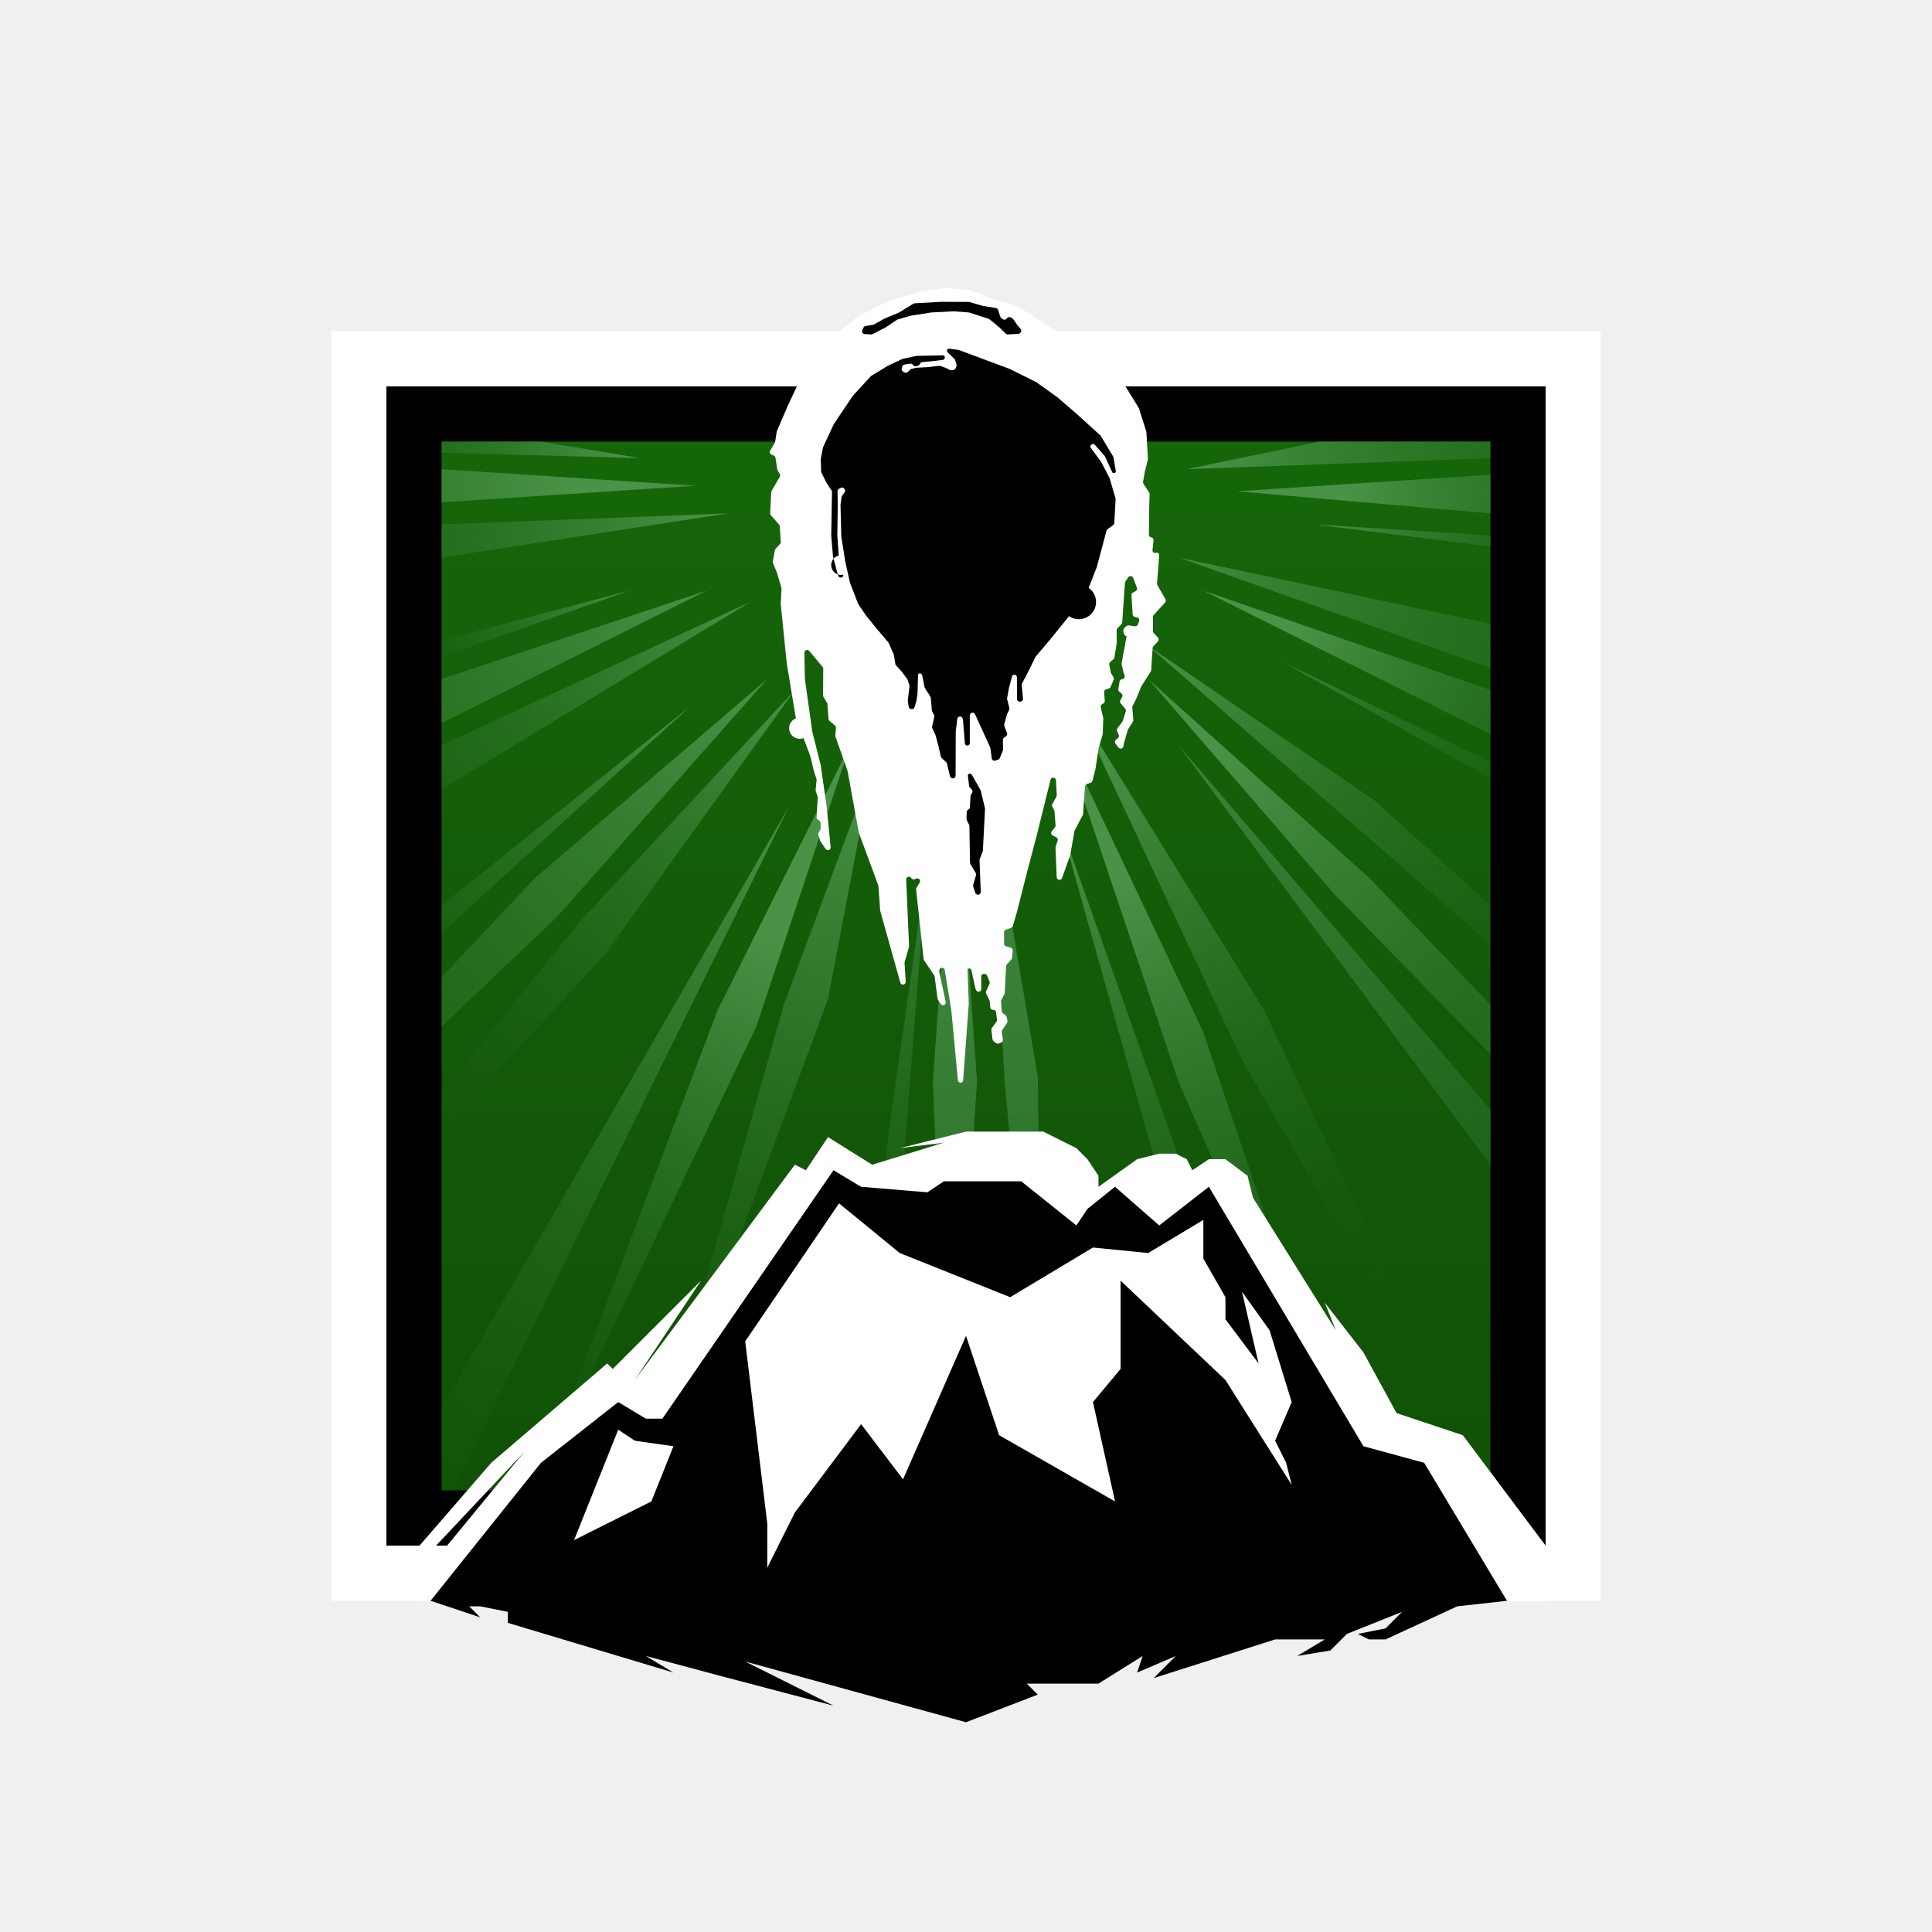
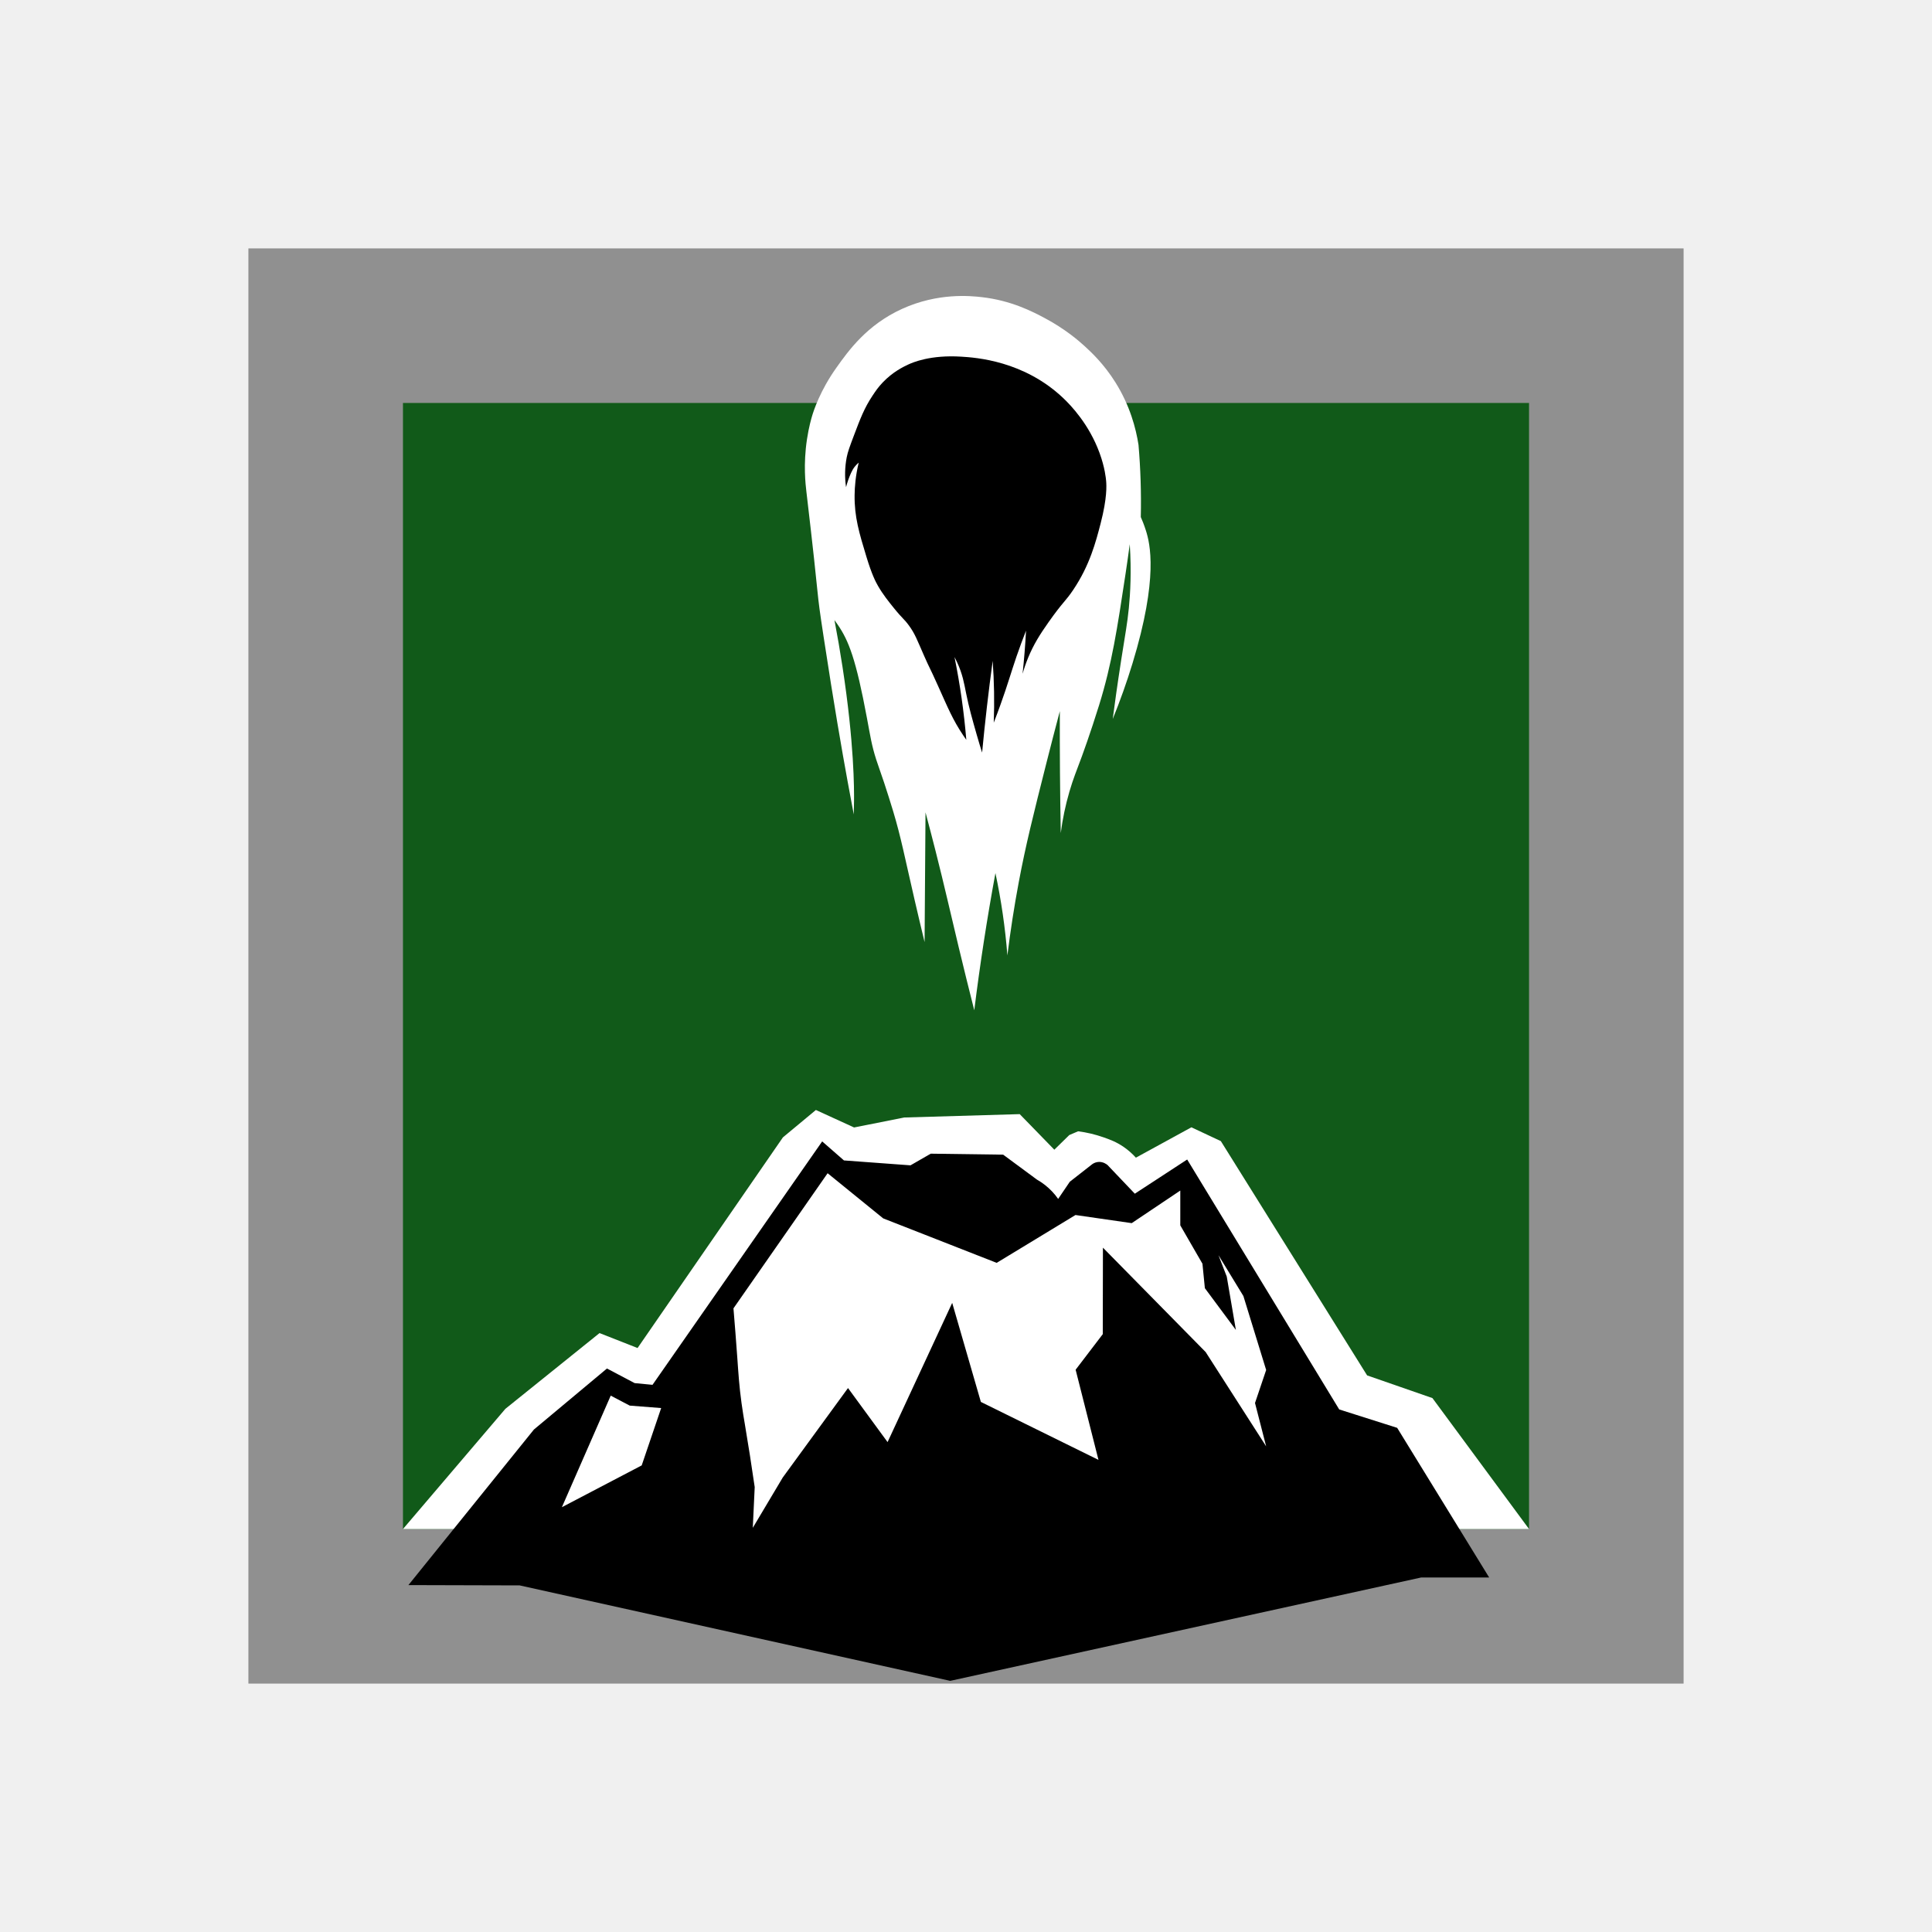
<svg xmlns="http://www.w3.org/2000/svg" viewBox="0 0 350 350" style="enable-background:new 0 0 350 350" xml:space="preserve">
  <switch>
    <g>
-       <path style="fill-rule:evenodd;clip-rule:evenodd;fill:#fff" d="M60 60h230v230H60z" />
-       <path style="fill-rule:evenodd;clip-rule:evenodd" d="M70 70h210v210H70z" />
-       <linearGradient id="goyo-a" gradientUnits="userSpaceOnUse" x1="175" y1="80" x2="175" y2="270">
-         <stop offset="0" style="stop-color:#156609" />
-         <stop offset="1" style="stop-color:#115107" />
-       </linearGradient>
-       <path style="fill-rule:evenodd;clip-rule:evenodd;fill:url(#goyo-a)" d="M80 80h190v190H80z" />
-       <g>
-         <linearGradient id="goyo-b" gradientUnits="userSpaceOnUse" x1="126.773" y1="317.963" x2="127.345" y2="317.963" gradientTransform="scale(-111.9632 111.9632) rotate(-1.79 -10091.16 4249.163)">
-           <stop offset="0" style="stop-color:#499247" />
-           <stop offset="1" style="stop-color:#1b6219;stop-opacity:0" />
-         </linearGradient>
-         <path style="fill-rule:evenodd;clip-rule:evenodd;fill:url(#goyo-b)" d="M80 80h18l18 3-36-1v-2z" />
-         <linearGradient id="goyo-c" gradientUnits="userSpaceOnUse" x1="125.98" y1="326.498" x2="126.552" y2="326.498" gradientTransform="matrix(-211.5771 3.4971 .4561 27.597 26608.559 -9363.324)">
-           <stop offset="0" style="stop-color:#499247" />
-           <stop offset="1" style="stop-color:#1b6219;stop-opacity:0" />
-         </linearGradient>
-         <path style="fill-rule:evenodd;clip-rule:evenodd;fill:url(#goyo-c)" d="m126 88-46-3v6l46-3z" />
-         <linearGradient id="goyo-d" gradientUnits="userSpaceOnUse" x1="126.416" y1="316.64" x2="126.988" y2="316.64" gradientTransform="scale(-179.2094 179.2094) rotate(5.599 3295.014 -1141.483)">
-           <stop offset="0" style="stop-color:#499247" />
-           <stop offset="1" style="stop-color:#1b6219;stop-opacity:0" />
-         </linearGradient>
-         <path style="fill-rule:evenodd;clip-rule:evenodd;fill:url(#goyo-d)" d="m132 93-52 2v6l52-8z" />
-         <linearGradient id="goyo-e" gradientUnits="userSpaceOnUse" x1="128.635" y1="317.829" x2="129.207" y2="317.829" gradientTransform="scale(-80.7378 80.7378) rotate(17.65 1082.918 -259.236)">
-           <stop offset="0" style="stop-color:#499247" />
-           <stop offset="1" style="stop-color:#1b6219;stop-opacity:0" />
-         </linearGradient>
-         <path style="fill-rule:evenodd;clip-rule:evenodd;fill:url(#goyo-e)" d="m114 107-34 9v3l34-12z" />
-         <linearGradient id="goyo-f" gradientUnits="userSpaceOnUse" x1="126.349" y1="315.825" x2="126.921" y2="315.825" gradientTransform="scale(-239.0176 239.0176) rotate(22.813 844.487 -156.314)">
-           <stop offset="0" style="stop-color:#499247" />
-           <stop offset="1" style="stop-color:#1b6219;stop-opacity:0" />
-         </linearGradient>
-         <path style="fill-rule:evenodd;clip-rule:evenodd;fill:url(#goyo-f)" d="m128 107-48 16v8l48-24z" />
-         <linearGradient id="goyo-g" gradientUnits="userSpaceOnUse" x1="126.948" y1="315.886" x2="127.519" y2="315.886" gradientTransform="scale(-177.65 177.65) rotate(28.836 676.263 -90.133)">
-           <stop offset="0" style="stop-color:#499247" />
-           <stop offset="1" style="stop-color:#1b6219;stop-opacity:0" />
-         </linearGradient>
-         <path style="fill-rule:evenodd;clip-rule:evenodd;fill:url(#goyo-g)" d="m136 109-56 26v8l56-34" />
-         <linearGradient id="goyo-h" gradientUnits="userSpaceOnUse" x1="127.32" y1="315.479" x2="127.892" y2="315.479" gradientTransform="scale(-153.6356 153.6356) rotate(41.309 480.61 -11.798)">
-           <stop offset="0" style="stop-color:#499247" />
-           <stop offset="1" style="stop-color:#1b6219;stop-opacity:0" />
-         </linearGradient>
-         <path style="fill-rule:evenodd;clip-rule:evenodd;fill:url(#goyo-h)" d="m125 128-45 36v5l45-41z" />
-         <linearGradient id="goyo-i" gradientUnits="userSpaceOnUse" x1="126.313" y1="315.177" x2="126.885" y2="315.177" gradientTransform="scale(-281.9161 281.9161) rotate(44.497 447.599 2.82)">
-           <stop offset="0" style="stop-color:#499247" />
-           <stop offset="1" style="stop-color:#1b6219;stop-opacity:0" />
-         </linearGradient>
-         <path style="fill-rule:evenodd;clip-rule:evenodd;fill:url(#goyo-i)" d="m139 123-38 43-21 20v-9l17-18 42-36z" />
-         <linearGradient id="goyo-j" gradientUnits="userSpaceOnUse" x1="127.052" y1="315.058" x2="127.624" y2="315.058" gradientTransform="scale(-182.464 182.464) rotate(50.054 399.802 20.96)">
-           <stop offset="0" style="stop-color:#499247" />
-           <stop offset="1" style="stop-color:#1b6219;stop-opacity:0" />
-         </linearGradient>
-         <path style="fill-rule:evenodd;clip-rule:evenodd;fill:url(#goyo-j)" d="m144 125-34.5 48L80 205v-7l25-31 39-42z" />
-         <linearGradient id="goyo-k" gradientUnits="userSpaceOnUse" x1="126.314" y1="314.716" x2="126.885" y2="314.716" gradientTransform="scale(-270.6221 270.6221) rotate(62.276 322.917 52.645)">
-           <stop offset="0" style="stop-color:#499247" />
-           <stop offset="1" style="stop-color:#1b6219;stop-opacity:0" />
-         </linearGradient>
-         <path style="fill-rule:evenodd;clip-rule:evenodd;fill:url(#goyo-k)" d="M143 146 82 270h-2v-15l63-109z" />
-         <linearGradient id="goyo-l" gradientUnits="userSpaceOnUse" x1="126.718" y1="314.43" x2="127.29" y2="314.43" gradientTransform="scale(-191.945 191.945) rotate(66.938 300.132 61.267)">
-           <stop offset="0" style="stop-color:#499247" />
-           <stop offset="1" style="stop-color:#1b6219;stop-opacity:0" />
-         </linearGradient>
-         <path style="fill-rule:evenodd;clip-rule:evenodd;fill:url(#goyo-l)" d="m154 135-17 51-40 84 33-87 24-48z" />
-         <linearGradient id="goyo-m" gradientUnits="userSpaceOnUse" x1="126.392" y1="314.387" x2="126.964" y2="314.387" gradientTransform="scale(-244.5251 244.5251) rotate(73.379 273.46 72.227)">
-           <stop offset="0" style="stop-color:#499247" />
-           <stop offset="1" style="stop-color:#1b6219;stop-opacity:0" />
-         </linearGradient>
-         <path style="fill-rule:evenodd;clip-rule:evenodd;fill:url(#goyo-m)" d="m142 182-25 88 33-89 8-42-16 43z" />
-         <linearGradient id="goyo-n" gradientUnits="userSpaceOnUse" x1="126.33" y1="314.137" x2="126.902" y2="314.137" gradientTransform="scale(-243.5792 243.5792) rotate(82.161 242.681 84.46)">
-           <stop offset="0" style="stop-color:#499247" />
-           <stop offset="1" style="stop-color:#1b6219;stop-opacity:0" />
-         </linearGradient>
-         <path style="fill-rule:evenodd;clip-rule:evenodd;fill:url(#goyo-n)" d="m168 156-7 49-7 65h5l9-114z" />
-         <linearGradient id="goyo-o" gradientUnits="userSpaceOnUse" x1="126.216" y1="313.947" x2="126.788" y2="313.947" gradientTransform="scale(-237.8635 237.8635) rotate(88.736 222.92 92.374)">
-           <stop offset="0" style="stop-color:#499247" />
-           <stop offset="1" style="stop-color:#1b6219" />
-         </linearGradient>
-         <path style="fill-rule:evenodd;clip-rule:evenodd;fill:url(#goyo-o)" d="m169 196 3 74 5-74-4-57-4 57z" />
-         <linearGradient id="goyo-p" gradientUnits="userSpaceOnUse" x1="126.063" y1="313.904" x2="126.634" y2="313.904" gradientTransform="scale(255.9118 -255.9118) rotate(-85.297 -107.277 224.76)">
-           <stop offset="0" style="stop-color:#499247" />
-           <stop offset="1" style="stop-color:#1b6219" />
-         </linearGradient>
-         <path style="fill-rule:evenodd;clip-rule:evenodd;fill:url(#goyo-p)" d="m188 195-9-53 3 54 7 74-1-75z" />
-         <linearGradient id="goyo-q" gradientUnits="userSpaceOnUse" x1="125.907" y1="313.428" x2="126.479" y2="313.428" gradientTransform="scale(210.8824 -210.8824) rotate(-74.12 -144.562 239.108)">
-           <stop offset="0" style="stop-color:#499247" />
-           <stop offset="1" style="stop-color:#1b6219;stop-opacity:0" />
-         </linearGradient>
-         <path style="fill-rule:evenodd;clip-rule:evenodd;fill:url(#goyo-q)" d="m192 149 34 121h9l-43-121z" />
-         <linearGradient id="goyo-r" gradientUnits="userSpaceOnUse" x1="125.698" y1="314.322" x2="126.27" y2="314.322" gradientTransform="matrix(76.9371 190.5943 487.075 -196.6164 -162565.828 38004.39)">
-           <stop offset="0" style="stop-color:#499247" />
-           <stop offset="1" style="stop-color:#1b6219;stop-opacity:0" />
-         </linearGradient>
-         <path style="fill-rule:evenodd;clip-rule:evenodd;fill:url(#goyo-r)" d="m192 132 26 55 28 83-32.5-74-21.5-64z" />
-         <linearGradient id="goyo-s" gradientUnits="userSpaceOnUse" x1="125.68" y1="313.993" x2="126.252" y2="313.993" gradientTransform="matrix(87.4286 174.8571 331.0623 -165.5315 -114738.469 30134.334)">
-           <stop offset="0" style="stop-color:#499247" />
-           <stop offset="1" style="stop-color:#1b6219;stop-opacity:0" />
-         </linearGradient>
-         <path style="fill-rule:evenodd;clip-rule:evenodd;fill:url(#goyo-s)" d="m195 128 34 55 41 87-45-78-30-64z" />
-         <linearGradient id="goyo-t" gradientUnits="userSpaceOnUse" x1="125.313" y1="313.441" x2="125.885" y2="313.441" gradientTransform="scale(256.4267 -256.4267) rotate(-51.645 -261.25 285.253)">
-           <stop offset="0" style="stop-color:#499247" />
-           <stop offset="1" style="stop-color:#1b6219" />
-         </linearGradient>
-         <path style="fill-rule:evenodd;clip-rule:evenodd;fill:url(#goyo-t)" d="m213.5 135 56.5 66v10l-56.5-76" />
-         <linearGradient id="goyo-u" gradientUnits="userSpaceOnUse" x1="125.027" y1="313.534" x2="125.599" y2="313.534" gradientTransform="matrix(174.8571 183.6 201.3672 -191.7781 -84776.39 37309.148)">
-           <stop offset="0" style="stop-color:#499247" />
-           <stop offset="1" style="stop-color:#1b6219;stop-opacity:0" />
-         </linearGradient>
-         <path style="fill-rule:evenodd;clip-rule:evenodd;fill:url(#goyo-u)" d="m208 123 40 36 22 23v9l-28.25-29L208 123z" />
-         <linearGradient id="goyo-v" gradientUnits="userSpaceOnUse" x1="124.836" y1="312.565" x2="125.408" y2="312.565" gradientTransform="matrix(150.3771 120.6514 105.0835 -130.9736 -51409.758 25992.836)">
-           <stop offset="0" style="stop-color:#499247" />
-           <stop offset="1" style="stop-color:#1b6219;stop-opacity:0" />
-         </linearGradient>
-         <path style="fill-rule:evenodd;clip-rule:evenodd;fill:url(#goyo-v)" d="m270 171-62-54 41 28 21 19v7z" />
-         <linearGradient id="goyo-w" gradientUnits="userSpaceOnUse" x1="124.212" y1="310.177" x2="124.784" y2="310.177" gradientTransform="matrix(131.1429 68.1943 38.1888 -73.44 -27916.14 14421.651)">
-           <stop offset="0" style="stop-color:#499247" />
-           <stop offset="1" style="stop-color:#1b6219;stop-opacity:0" />
-         </linearGradient>
-         <path style="fill-rule:evenodd;clip-rule:evenodd;fill:url(#goyo-w)" d="m232.5 120 37.5 21v-3l-37.5-18z" />
-         <linearGradient id="goyo-x" gradientUnits="userSpaceOnUse" x1="124.043" y1="309.334" x2="124.615" y2="309.334" gradientTransform="matrix(127.6457 62.9486 31.4743 -63.8229 -25334.2 12046.217)">
-           <stop offset="0" style="stop-color:#499247" />
-           <stop offset="1" style="stop-color:#1b6219;stop-opacity:0" />
-         </linearGradient>
-         <path style="fill-rule:evenodd;clip-rule:evenodd;fill:url(#goyo-x)" d="m218 107 52 26v-8l-52-18" />
-         <linearGradient id="goyo-y" gradientUnits="userSpaceOnUse" x1="124.285" y1="310.61" x2="124.857" y2="310.61" gradientTransform="matrix(234.3086 69.9429 24.7585 -82.941 -36609.3 17166.182)">
-           <stop offset="0" style="stop-color:#499247" />
-           <stop offset="1" style="stop-color:#1b6219;stop-opacity:0" />
-         </linearGradient>
-         <path style="fill-rule:evenodd;clip-rule:evenodd;fill:url(#goyo-y)" d="m213.5 101 56.5 20v-8l-56.5-12z" />
-         <linearGradient id="goyo-z" gradientUnits="userSpaceOnUse" x1="122.381" y1="291.906" x2="122.953" y2="291.906" gradientTransform="matrix(111.9086 3.4971 .4371 -13.9886 -13585.111 3751.868)">
-           <stop offset="0" style="stop-color:#499247" />
-           <stop offset="1" style="stop-color:#1b6219;stop-opacity:0" />
-         </linearGradient>
-         <path style="fill-rule:evenodd;clip-rule:evenodd;fill:url(#goyo-z)" d="m238 95 32 4v-2l-32-2z" />
-         <linearGradient id="goyo-A" gradientUnits="userSpaceOnUse" x1="122.896" y1="300.103" x2="123.468" y2="300.103" gradientTransform="matrix(143.3829 2.6229 .3991 -21.8192 -17496.932 6314.688)">
-           <stop offset="0" style="stop-color:#499247" />
-           <stop offset="1" style="stop-color:#1b6219;stop-opacity:0" />
-         </linearGradient>
-         <path style="fill-rule:evenodd;clip-rule:evenodd;fill:url(#goyo-A)" d="m224 89 46 4v-7l-46 3z" />
-         <linearGradient id="goyo-B" gradientUnits="userSpaceOnUse" x1="123.362" y1="298.584" x2="123.934" y2="298.584" gradientTransform="matrix(194.0914 -20.9829 -1.9075 -17.6447 -23157.863 7942.554)">
-           <stop offset="0" style="stop-color:#499247" />
-           <stop offset="1" style="stop-color:#1b6219;stop-opacity:0" />
-         </linearGradient>
-         <path style="fill-rule:evenodd;clip-rule:evenodd;fill:url(#goyo-B)" d="m215 85 55-2v-3h-31l-24 5z" />
-       </g>
-       <g>
-         <path style="fill-rule:evenodd;clip-rule:evenodd;fill:#fff" d="M280 290H76v-10l13-15 21-18 1 1 16-16-12 18 29-39 2 1 4-6 8 5 13-4-8 1 12-3h14l6 3 2 2 2 3v2l7-5 4-1h3l2 1 1 2 3-2h3l4 3 1 4 15 24-2-5 7 9 6 11 12 4 15 20v10zM95 263l-16 17h2l14-17z" />
-         <path style="fill-rule:evenodd;clip-rule:evenodd" d="m78 290 20-25 14-11 5 3h3l31-45 5 3 12 1 3-2h14l10 8 2-3 5-4 8 7 9-7 28 47 11 3 15 25-9 1-13 6h-3l-2-1 5-1 3-3-10 4-3 3-6 1 5-3h-9l-22 7 4-4-7 3 1-3-8 5h-13l2 2-13 5-40-11 16 8-19-5-15-4 5 3-30-9v-2l-5-1h-2l2 2-9-3z" />
-         <path style="fill-rule:evenodd;clip-rule:evenodd;fill:#fff" d="m112 259 3 2 7 1-4 10-14 7 8-20zM135 243l4 33v8l5-10 12-16 7.595 10L175 242l6 18 21 12-4-18 5-6v-16l19 18 12 19-1-4-2-4 3-7-4-13-5-7 3 13-6-8v-4l-4-7v-7l-10 6-10-1-15 9-20-8-11-9-17 25z" />
-       </g>
-       <g>
-         <path style="fill-rule:evenodd;clip-rule:evenodd;fill:#fff" d="M174.326 196.026a.485.485 0 0 1-.797-.328 44647.292 44647.292 0 0 0-1.171-12.535l-1.203-7.432a.5.5 0 0 0-.994.086l.004.278c0 .034.004.067.011.1l1.149 5.3a.5.5 0 0 1-.91.375l-.503-.788a.518.518 0 0 1-.074-.204l-.521-3.971a.499.499 0 0 0-.081-.214l-1.838-2.737a.502.502 0 0 1-.082-.225l-1.355-12.595a.497.497 0 0 1 .071-.315l.575-.934a.501.501 0 0 0-.603-.73 23.74 23.74 0 0 1-.325.123.488.488 0 0 1-.591-.205l-.001-.002a.496.496 0 0 0-.923.276l.521 12.039a.496.496 0 0 1-.019.158l-.779 2.744a.52.52 0 0 0-.018.167l.208 3.381a.5.5 0 0 1-.981.165l-3.627-12.973a.489.489 0 0 1-.017-.099l-.314-4.395a.54.54 0 0 0-.03-.138l-3.509-9.498a.577.577 0 0 1-.023-.084l-2.028-11.137a.415.415 0 0 0-.02-.077l-2.176-6.15a.508.508 0 0 1-.026-.208l.113-1.387a.498.498 0 0 0-.174-.421l-.994-.846a.503.503 0 0 1-.174-.343l-.205-2.711a.51.51 0 0 0-.072-.224 405.68 405.68 0 0 1-.636-1.037.492.492 0 0 1-.074-.264l.027-4.865a.507.507 0 0 0-.116-.323l-2.414-2.896a.499.499 0 0 0-.884.329l.088 4.713c0 .02.002.04.005.06l1.339 9.53a.451.451 0 0 0 .01.053l1.492 5.891a.436.436 0 0 1 .011.052l1.084 7.504a.164.164 0 0 1 .002.022l.726 7.391a.5.5 0 0 1-.911.331l-.945-1.385a.498.498 0 0 1-.068-.148l-.293-1.058a.501.501 0 0 1 .056-.396l.271-.439a.506.506 0 0 0 .074-.262v-1.01a.499.499 0 0 0-.205-.403l-.321-.235a.5.5 0 0 1-.204-.433l.208-3.531a.495.495 0 0 0-.025-.187l-.337-1.012a.506.506 0 0 1-.023-.208l.179-1.767a.498.498 0 0 0-.022-.206 2826.613 2826.613 0 0 1-.488-1.497l-.59-2.501a.576.576 0 0 0-.018-.059l-1.25-3.351a.495.495 0 0 1-1.386-3.582l-1.652-9.969-.004-.031-1.084-10.671a.47.47 0 0 1-.002-.075l.137-2.745a.497.497 0 0 0-.02-.167l-.8-2.704a1965.07 1965.07 0 0 0-.726-1.781.505.505 0 0 1-.029-.28l.377-2.036a.497.497 0 0 1 .125-.248l.816-.882a.502.502 0 0 0 .131-.375l-.202-2.856a.498.498 0 0 0-.124-.295l-1.474-1.671a.498.498 0 0 1-.124-.355l.185-3.806a.489.489 0 0 1 .065-.224l1.488-2.598a.5.5 0 0 0-.003-.502l-.379-.643a.516.516 0 0 1-.062-.175l-.343-2.13a.5.5 0 0 0-.297-.38l-.427-.183a.502.502 0 0 1-.233-.715l.835-1.405a.496.496 0 0 0 .065-.178l.29-1.85a.515.515 0 0 1 .035-.12l1.893-4.408.007-.015 2.122-4.527a.48.48 0 0 1 .061-.099l7.012-8.8a.517.517 0 0 1 .077-.078l3.586-2.885a.531.531 0 0 1 .09-.058l5.075-2.537a.532.532 0 0 1 .078-.032l6.428-1.953a.397.397 0 0 1 .083-.018l4.259-.532a.492.492 0 0 1 .115-.001l4.399.473a.511.511 0 0 1 .143.037l3.454 1.477a.53.53 0 0 0 .067.023l3.751 1.008a.46.46 0 0 1 .108.043 3685.17 3685.17 0 0 1 2.777 1.504 26619.216 26619.216 0 0 1 5.504 3.643l11.9 9.451c.046.037.085.08.115.13l2.445 3.973a.464.464 0 0 1 .051.111l1.31 4.125c.013.04.02.081.023.123l.279 4.851a.5.5 0 0 1-.015.149 2485.76 2485.76 0 0 1-.558 2.239l-.307 1.793a.495.495 0 0 0 .076.361l1.035 1.565c.057.087.086.19.082.294l-.079 2.184-.001.013-.053 5.14a.5.5 0 0 0 .405.496l.029.005a.5.5 0 0 1 .402.544l-.189 1.772a.454.454 0 0 0 .608.477h.001a.452.452 0 0 1 .607.461l-.393 5.111a.495.495 0 0 0 .065.286l1.463 2.561a.501.501 0 0 1-.065.586l-2.061 2.254a.502.502 0 0 0-.131.337v2.594c0 .125.047.246.131.338l.765.838a.5.5 0 0 1 0 .675l-.834.909a.498.498 0 0 0-.13.305l-.267 4.026a.498.498 0 0 1-.078.237l-1.684 2.635a.552.552 0 0 0-.042.08l-.921 2.261-.017.039-.615 1.203a.5.5 0 0 0-.053.266l.177 2.276a.509.509 0 0 1-.074.304l-.88 1.407a.51.51 0 0 0-.056.126l-.715 2.476a.395.395 0 0 0-.016.076l-.046.369a.5.5 0 0 1-.891.245l-.559-.718a.501.501 0 0 1 .086-.701l.365-.286a.499.499 0 0 0 .15-.592l-.302-.696a.5.5 0 0 1 .06-.502l.862-1.134a.537.537 0 0 0 .077-.146l.575-1.752a.5.5 0 0 0-.089-.475l-.842-1.017a.5.5 0 0 1-.053-.558l.324-.594a.5.5 0 0 0-.13-.632l-.382-.301a.501.501 0 0 1-.184-.475l.232-1.389a.498.498 0 0 1 .451-.416l.023-.002a.5.5 0 0 0 .436-.647 254.957 254.957 0 0 1-.249-.8l-.288-1.257a.509.509 0 0 1-.004-.202l.894-4.835a.5.5 0 0 1 .95-1.892l.606.038a.5.5 0 0 0 .5-.324l.221-.594a.5.5 0 0 0-.345-.659l-.456-.116a.5.5 0 0 1-.375-.453l-.216-3.475a.498.498 0 0 1 .263-.471l.503-.27a.5.5 0 0 0 .229-.622l-.693-1.784a.501.501 0 0 0-.883-.094l-.513.776a.496.496 0 0 0-.082.241l-.495 7.145a.504.504 0 0 1-.135.309l-.742.784a.496.496 0 0 0-.136.349l.026 2.278a.507.507 0 0 1-.007.086l-.421 2.58a.502.502 0 0 1-.177.307l-.573.469a.501.501 0 0 0-.176.474l.248 1.396c.011.061.033.12.066.174l.447.731a.5.5 0 0 1 .033.457l-.553 1.299a.503.503 0 0 1-.313.282l-.515.158a.501.501 0 0 0-.352.515l.119 1.576a.5.5 0 0 1-.258.475c-.07.04-.147.082-.22.122a.5.5 0 0 0-.246.55l.446 1.947c.01.043.014.087.012.132l-.109 2.794a.527.527 0 0 1-.021.125l-.689 2.285c-.006.023-.012.045-.015.069l-.593 3.869a.819.819 0 0 1-.01.048l-.529 2.066a.501.501 0 0 1-.323.349l-.691.235a.5.5 0 0 0-.338.439l-.342 4.982a.5.5 0 0 1-.057.2l-1.462 2.761a.54.54 0 0 0-.051.148l-.753 4.296a.58.58 0 0 1-.021.082l-1.469 4.118a.5.5 0 0 1-.97-.148l-.21-5.328a.494.494 0 0 1 .022-.171l.361-1.141a.5.5 0 0 0-.257-.599l-.634-.312a.5.5 0 0 1-.172-.759l.583-.736a.502.502 0 0 0 .106-.35l-.205-2.587a.483.483 0 0 0-.066-.212l-.317-.546a.499.499 0 0 1-.005-.492l.741-1.348a.498.498 0 0 0 .061-.267l-.137-2.709a.5.5 0 0 0-.985-.095l-2.568 10.341-.002.007-1.805 6.847-.001.005-1.69 6.67a.105.105 0 0 1-.004.017l-.757 2.608a.5.5 0 0 1-.319.335l-.934.317a.5.5 0 0 0-.339.473v2.059a.5.5 0 0 0 .347.476l.877.282a.499.499 0 0 1 .345.522l-.12 1.299a.497.497 0 0 1-.127.289l-.83.92a.5.5 0 0 0-.128.31l-.244 4.872a.486.486 0 0 1-.058.21l-.566 1.062a.5.5 0 0 0-.057.276l.142 1.709a.498.498 0 0 0 .18.343l.536.444c.086.071.146.17.17.279l.148.685a.502.502 0 0 1-.073.383l-.868 1.303a.503.503 0 0 0-.08.342l.183 1.404c.03.228-.1.447-.314.53l-.412.16a.498.498 0 0 1-.476-.063l-.465-.34a.504.504 0 0 1-.201-.343l-.208-1.712a.502.502 0 0 1 .092-.354l.831-1.146a.5.5 0 0 0 .092-.351l-.156-1.343a.499.499 0 0 0-.496-.442h-.072a.5.5 0 0 1-.498-.456l-.095-1.087a.524.524 0 0 0-.048-.174l-.603-1.252a.503.503 0 0 1-.003-.429l.612-1.309a.503.503 0 0 0 .011-.397l-.44-1.1a.5.5 0 0 0-.406-.311l-.112-.013a.501.501 0 0 0-.559.504l.035 2.238a.5.5 0 0 1-.964.194 14.86 14.86 0 0 0-.097-.241.504.504 0 0 1-.024-.078l-.726-3.269a.414.414 0 0 0-.619-.266l-.001.001a.153.153 0 0 0-.075.138l.225 6.161-.001.055-1.017 13.865a.44.44 0 0 1-.158.307c.001 0 .001 0 0 0z" />
-         <path style="fill-rule:evenodd;clip-rule:evenodd" d="M158.051 60.533a.502.502 0 0 1-.255.054l-1.159-.065a.5.5 0 0 1-.422-.717l.226-.468a.504.504 0 0 1 .369-.276l1.333-.219a.488.488 0 0 0 .162-.056l1.917-1.068a.616.616 0 0 1 .052-.025l2.597-1.074a.495.495 0 0 0 .072-.038l2.518-1.562a.494.494 0 0 1 .236-.075l4.835-.267.03-.001 4.94.023a.48.48 0 0 1 .136.019l2.45.707c.019.005.039.01.06.013l2.26.36c.185.029.338.16.397.338l.404 1.23a.499.499 0 0 0 .183.25l.292.211c.222.16.533.112.696-.109l.051-.071a.5.5 0 0 1 .586-.169l.26.103a.494.494 0 0 1 .225.176l.841 1.189a.357.357 0 0 0 .03.038l.527.608a.5.5 0 0 1-.078.728l-.091.068a.494.494 0 0 1-.274.099l-1.877.096a.502.502 0 0 1-.376-.142 490.42 490.42 0 0 0-1.168-1.146l-1.79-1.462a.494.494 0 0 0-.164-.089l-3.5-1.123a.466.466 0 0 0-.116-.022l-2.662-.2a.442.442 0 0 0-.063-.001 14241.785 14241.785 0 0 0-4.055.209l-3.704.587c-.021.004-.042.008-.062.014l-2.326.68a.513.513 0 0 0-.14.066l-1.974 1.338a.365.365 0 0 1-.054.032l-2.375 1.209zM175.352 140.381a.403.403 0 0 1 .709-.019l1.565 2.759a.51.51 0 0 1 .051.131l.756 3.159a.515.515 0 0 1 .013.141l-.387 7.521a.485.485 0 0 1-.032.151l-.545 1.445a.484.484 0 0 0-.032.196l.225 5.702a.497.497 0 0 1-.519.519h-.01a.5.5 0 0 1-.455-.342l-.379-1.137a.501.501 0 0 1-.006-.297l.506-1.758a.497.497 0 0 0-.05-.393l-.969-1.636a.511.511 0 0 1-.07-.247l-.104-6.635a.505.505 0 0 0-.052-.216l-.429-.857a.499.499 0 0 1-.052-.246l.054-1.23a.504.504 0 0 1 .223-.394l.119-.079a.498.498 0 0 0 .222-.387l.121-2.027a.504.504 0 0 1 .074-.233l.201-.325a.5.5 0 0 0-.055-.6c-.122-.134-.262-.287-.355-.391a.499.499 0 0 1-.127-.277l-.227-1.911a.156.156 0 0 1 .016-.087zM172.168 140.738a.5.5 0 0 0 .948-.219l.028-7.988.004-.058.269-2.221a.499.499 0 0 1 .989-.025l.061.353.006.045.322 4.028c.019.24.224.422.465.412h.001a.447.447 0 0 0 .428-.447v-5.012a.5.5 0 0 1 .955-.208l2.742 6.01c.02.046.034.094.041.144l.235 1.831a.503.503 0 0 0 .654.411l.497-.166a.498.498 0 0 0 .304-.283l.554-1.342a.505.505 0 0 0 .038-.2l-.029-1.749a.5.5 0 0 1 .207-.415l.37-.266a.498.498 0 0 0 .174-.586l-.482-1.245a.5.5 0 0 1-.017-.308l.449-1.7a.435.435 0 0 1 .03-.083l.407-.873a.503.503 0 0 0 .032-.335l-.395-1.549a.495.495 0 0 1-.008-.213l.336-1.845.008-.039.538-2.029a.454.454 0 0 1 .501-.334c.224.03.391.22.393.446l.028 3.948a.5.5 0 0 0 .625.481l.078-.02a.5.5 0 0 0 .372-.532l-.232-2.439a.5.5 0 0 1 .054-.277l1.505-2.908.008-.017.864-1.831a.505.505 0 0 1 .071-.11l2.57-3.028a.055.055 0 0 0 .007-.009l3.498-4.318a.481.481 0 0 0 3.545-5.123l1.474-3.754a.488.488 0 0 0 .018-.054l1.739-6.541a.5.5 0 0 1 .187-.274l1.031-.759a.502.502 0 0 0 .202-.376l.234-4.303a.523.523 0 0 0-.019-.167l-1.038-3.563a.497.497 0 0 0-.036-.09l-1.501-2.897a.56.56 0 0 0-.041-.066l-1.87-2.55a.334.334 0 0 1-.062-.239v-.002a.474.474 0 0 1 .827-.257l1.725 1.949a.536.536 0 0 1 .079.121l1.352 2.913c.01.021.025.039.043.053l.002.002a.36.36 0 0 0 .572-.345l-.407-2.416a.482.482 0 0 0-.065-.175l-2.243-3.727a.474.474 0 0 0-.092-.112l-4.278-3.889-.009-.009-3.384-2.92-.035-.028-3.784-2.723a.489.489 0 0 0-.069-.042l-4.814-2.407a.516.516 0 0 0-.049-.021l-5.746-2.141-3.425-1.272a.566.566 0 0 0-.106-.026l-1.638-.225a.385.385 0 0 0-.319.659l.005.005 1.231 1.197c.062.06.107.135.131.219l.234.806a.497.497 0 0 1-.025.346l-.161.356a.504.504 0 0 1-.41.291l-.347.031a.5.5 0 0 1-.286-.06l-.549-.302a.482.482 0 0 0-.07-.031l-1.037-.378a.51.51 0 0 0-.226-.027l-2.164.237-.028.002-1.945.104a.508.508 0 0 0-.095.015l-.822.205a.508.508 0 0 0-.233.132l-.403.404a.502.502 0 0 1-.571.097l-.275-.133a.498.498 0 0 1-.266-.579l.096-.36a.5.5 0 0 1 .406-.366 745.8 745.8 0 0 0 1.019-.158.499.499 0 0 1 .453.165l.119.136a.502.502 0 0 0 .498.156l.355-.089a.497.497 0 0 0 .314-.24l.089-.157a.5.5 0 0 1 .389-.253l2.026-.19.014-.001 1.635-.199a.446.446 0 0 0 .353-.258.444.444 0 0 0-.034-.436v-.001a.317.317 0 0 0-.272-.141l-4.725.102a.564.564 0 0 0-.092.011l-2.442.516a.475.475 0 0 0-.11.037l-2.575 1.211-.047.025-2.963 1.803a.518.518 0 0 0-.109.089l-3.266 3.553a.54.54 0 0 0-.047.06l-3.389 5.056a.563.563 0 0 0-.038.068l-1.902 4.092a.452.452 0 0 0-.038.118l-.37 1.972a.532.532 0 0 0-.009.105l.054 2.19a.512.512 0 0 0 .05.206l.801 1.655a.542.542 0 0 0 .026.048l.746 1.188a.319.319 0 0 0 .03.042l.212.271a.503.503 0 0 1 .107.318l-.14 7.897c0 .017 0 .034.002.051l.316 3.695a.605.605 0 0 0 .015.085l.842 3.193a.821.821 0 0 0 .017.053l.1.256a.465.465 0 0 0 .896-.231v-.001a.488.488 0 0 1-.829-3.462l-.247-3.593-.001-.041.071-5.672v-.013l-.031-2.318a.5.5 0 0 1 .248-.439l.294-.171a.498.498 0 0 1 .585.059l.077.069c.19.17.222.454.074.662l-.46.648a.498.498 0 0 0-.087.219l-.192 1.344a.57.57 0 0 0-.005.083l.142 5.731c0 .023.002.045.006.067l.709 4.432.006.03.848 3.819a.548.548 0 0 0 .022.072l1.436 3.711a.452.452 0 0 0 .052.1l1.39 2.051.025.034 1.954 2.415.008.01 2.029 2.378a.483.483 0 0 1 .075.12l.913 2.027a.564.564 0 0 1 .037.121l.287 1.693a.498.498 0 0 0 .123.252l.961 1.057.03.037 1.012 1.35c.033.043.058.09.075.141l.333 1a.5.5 0 0 1 .022.217l-.301 2.547a.456.456 0 0 0 .002.133l.15 1.005a.502.502 0 0 0 .416.42l.1.016a.501.501 0 0 0 .559-.353l.298-1.02a.507.507 0 0 0 .013-.056l.204-1.191a.535.535 0 0 0 .007-.07l.104-3.552a.16.16 0 0 1 .054-.114l.002-.001a.423.423 0 0 1 .698.237l.413 2.119a.481.481 0 0 0 .069.171l.995 1.574a.503.503 0 0 1 .076.225l.196 2.283a.484.484 0 0 0 .058.196l.327.603a.499.499 0 0 1 .048.349l-.138.604v.002l-.25 1.124a.497.497 0 0 0 .034.318l.557 1.206a.59.59 0 0 1 .029.08l.524 1.957.004.018.43 1.884a.492.492 0 0 0 .147.255l.816.76a.501.501 0 0 1 .146.25l.525 2.2a.574.574 0 0 0 .038.105l.055.111z" />
-       </g>
+       <path style="opacity:.4" d="M45 45h260v260H45z" />
+       <path style="fill:#115a19" d="M73 73h204v204H73z" />
+       <path style="fill:#fff" d="m108.611 241.5-17.056 13.722L73 277h204l-17.5-23.722-11.833-4.111-26.5-42.444-5.333-2.5-10.056 5.5a12.642 12.642 0 0 0-2.194-1.931c-1.346-.93-2.526-1.354-3.694-1.764a22.548 22.548 0 0 0-4.583-1.083l-1.597.681-2.708 2.653-6.271-6.444-20.924.611-9.083 1.806-6.917-3.167-5.972 4.958-26.335 38.165-6.889-2.708z" />
+       <path d="m253.111 258.667-10.5-3.333-27.542-45.278-9.486 6.194-4.944-5.194c-.14-.118-.774-.629-1.67-.556a2.236 2.236 0 0 0-1.08.389l-4.083 3.194-2.111 3.111a11.623 11.623 0 0 0-1.097-1.347 11.855 11.855 0 0 0-2.75-2.153l-6.118-4.517-13.118-.177-3.667 2.111-12.056-.889-3.944-3.444-30.736 44.097-3.24-.312-5.01-2.646-13.236 11.056-22.736 28.181 20.153.056 78 17.292 85.306-18.722h12.333l-16.668-27.113zm-136.861 6.805-14.458 7.569 8.847-20.208 3.444 1.806 5.694.444-3.527 10.389zm113.125-3.451-10.958-17.083-18.611-18.91-.028 15.667-4.917 6.444L199 264.472l-21.306-10.5-5.194-17.944-11.708 25.222-7.167-9.792-11.823 16.207-5.427 9.113.347-7.375a479.966 479.966 0 0 0-1.8-11.487c-.188-1.11-.375-2.183-.589-3.749-.421-3.084-.549-5.175-.765-8.204a718.15 718.15 0 0 0-.694-8.942l17.056-24.479 10.07 8.18 20.556 8.056 14.278-8.667 10.188 1.472 8.799-5.903v6.306l4.014 6.951.438 4.427 5.618 7.566-1.653-9.667-1.5-3.875 4.514 7.403 4.125 13.396-2.021 5.979 2.019 7.855z" />
+       <path style="fill:#fff" d="M151.167 112.333a232.936 232.936 0 0 1 1.458 8.458c2.135 13.911 2.112 22.187 2.09 24.333-.01 1.04-.033 1.888-.049 2.417a805.703 805.703 0 0 1-1.125-6.042c-1.061-5.816-2.445-13.754-4.333-26.125-1.513-9.911-.468-3.787-3.125-26.333-.153-1.3-.578-4.898.106-9.449.338-2.247.818-3.87.935-4.259.276-.916 1.423-4.545 4.417-8.75 2.173-3.053 5.498-7.722 11.875-10.625 6.496-2.957 12.38-2.362 14.458-2.125 5.327.607 9.16 2.604 11.417 3.806 3.67 1.955 6.15 4.1 7.25 5.111 1.171 1.075 3.45 3.198 5.542 6.542 2.623 4.192 3.702 8.308 4.167 11.292a121.66 121.66 0 0 1 .416 13.084c.243.549.595 1.4.932 2.467.721 2.282 2.307 8.511-2.432 24.033a118.841 118.841 0 0 1-3.583 10.083c.313-2.395.822-6.136 1.542-10.75.753-4.831 1.097-6.516 1.375-9.333.265-2.69.493-6.65.167-11.583a309.91 309.91 0 0 1-.763 5.36c-1.496 9.893-2.464 16.293-4.785 23.778C197.501 132.934 196 137 196 137c-.992 2.687-1.579 4.059-2.262 6.401a49.548 49.548 0 0 0-1.572 7.516 1029.414 1029.414 0 0 1-.167-22.084 838.888 838.888 0 0 0-2.417 9.333c-2.415 9.556-3.762 14.924-5.028 21.667a213.774 213.774 0 0 0-2.056 13.25 113.923 113.923 0 0 0-2.167-14.916 427.28 427.28 0 0 0-3.833 24.855 937.01 937.01 0 0 1-2.833-11.479c-1.679-6.99-2.471-10.639-4.167-17.333a550.888 550.888 0 0 0-1.833-7.042l-.167 23.5a708.281 708.281 0 0 1-1.771-7.479c-1.842-7.978-2.5-11.485-3.896-16.132a211.248 211.248 0 0 0-1.667-5.278c-.792-2.377-1.049-2.98-1.444-4.222-.81-2.542-1.039-4.119-1.652-7.408-2.007-10.772-3.311-14.077-5.32-17.002a22.923 22.923 0 0 0-.581-.814z" />
+       <path d="M153.271 88.25a16.076 16.076 0 0 1 .118-5.403c.196-.999.55-1.948 1.25-3.806 1.234-3.273 1.952-5.143 3.417-7.347.55-.828 1.049-1.571 1.889-2.444 1.839-1.912 3.747-2.821 4.573-3.205.855-.398 4.047-1.781 9.621-1.433 2.582.161 11.352.709 18.528 7.556 1.327 1.266 4.623 4.679 6.528 9.889.967 2.645 1.152 4.595 1.194 5.111.063.765.2 3.022-.993 7.625-.883 3.406-1.973 7.609-4.976 12.072-1.447 2.151-1.8 2.075-4.462 5.845-1.564 2.216-2.723 4.056-3.708 6.458a27.242 27.242 0 0 0-1 2.889 142.63 142.63 0 0 0 .625-7.806c-.201.512-.515 1.323-.884 2.323-1.313 3.558-1.856 5.547-2.867 8.56-.454 1.353-1.15 3.35-2.096 5.784a102.023 102.023 0 0 0-.194-11.195 409.824 409.824 0 0 0-1.917 16.611c-.233-.731-.581-1.849-.972-3.222-.838-2.938-1.393-4.886-1.917-7.472-.368-1.82-.63-3.505-1.667-5.722a20.13 20.13 0 0 0-.444-.889 129.276 129.276 0 0 1 2.139 15c-.13-.184-.325-.462-.556-.806-1.908-2.844-2.751-4.935-4.533-8.895-1.79-3.979-1.419-2.934-2.606-5.633-1.266-2.878-1.59-3.843-2.667-5.333-.922-1.276-1.133-1.19-2.799-3.257-.92-1.141-1.929-2.394-2.812-3.917-.437-.753-1.136-2.078-2.125-5.333-1.303-4.292-2.187-7.201-2.139-11.174.018-1.459.166-3.481.746-5.875a4.968 4.968 0 0 0-.718.736c-.294.372-.484.724-.681 1.153a16.054 16.054 0 0 0-.895 2.555z" />
    </g>
  </switch>
</svg>
